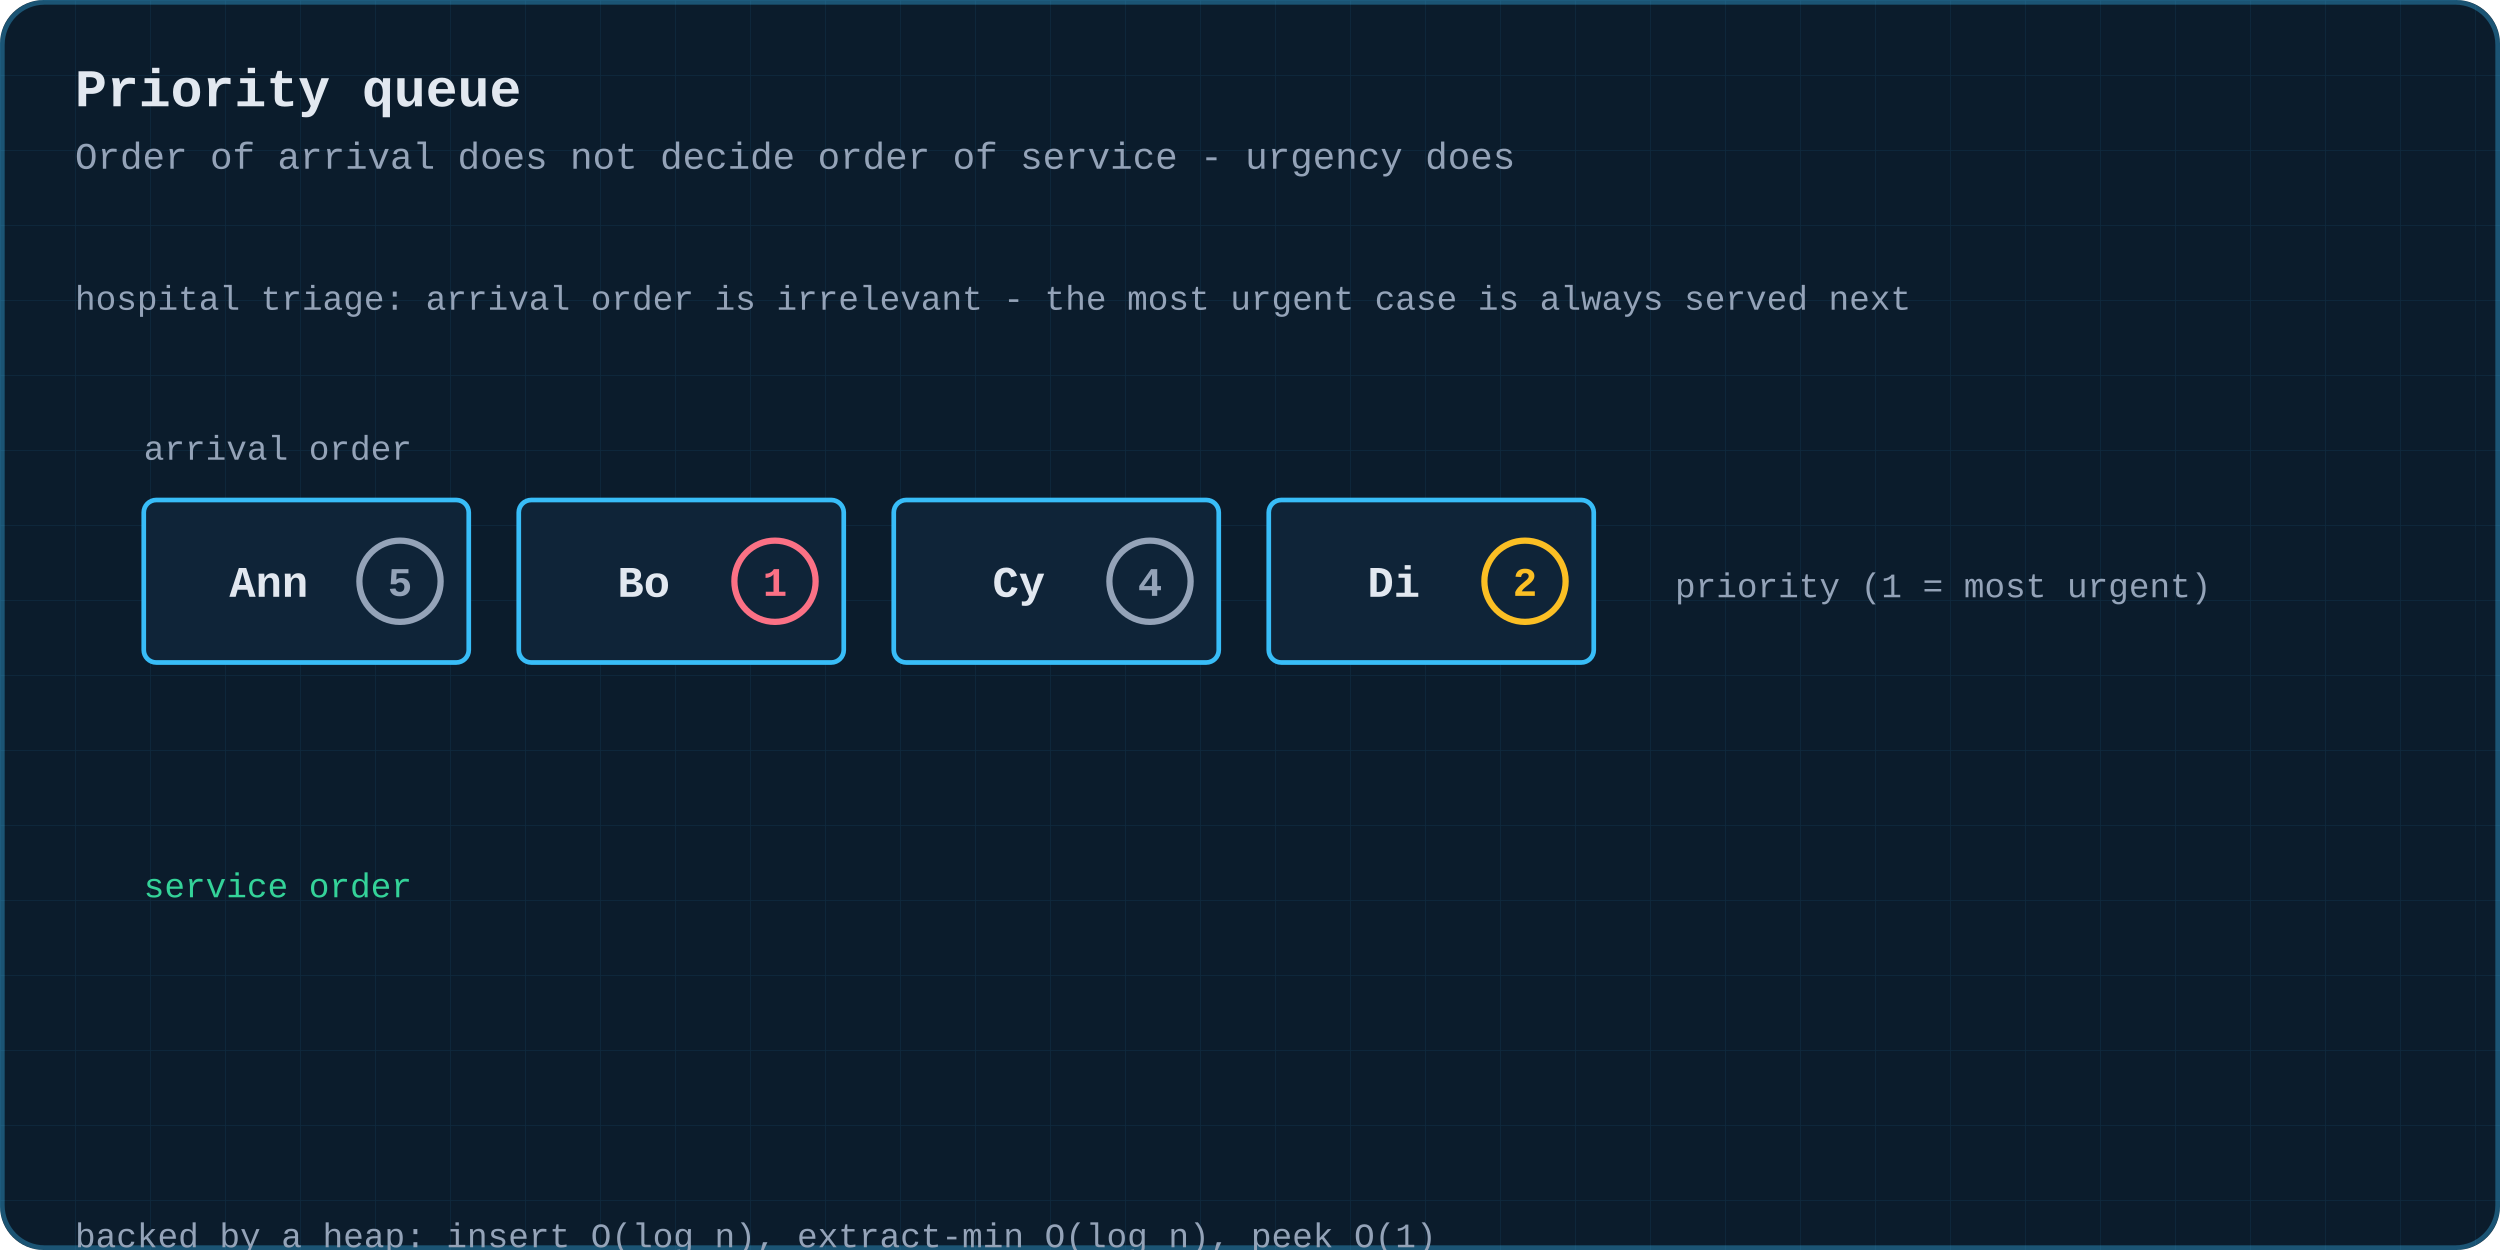
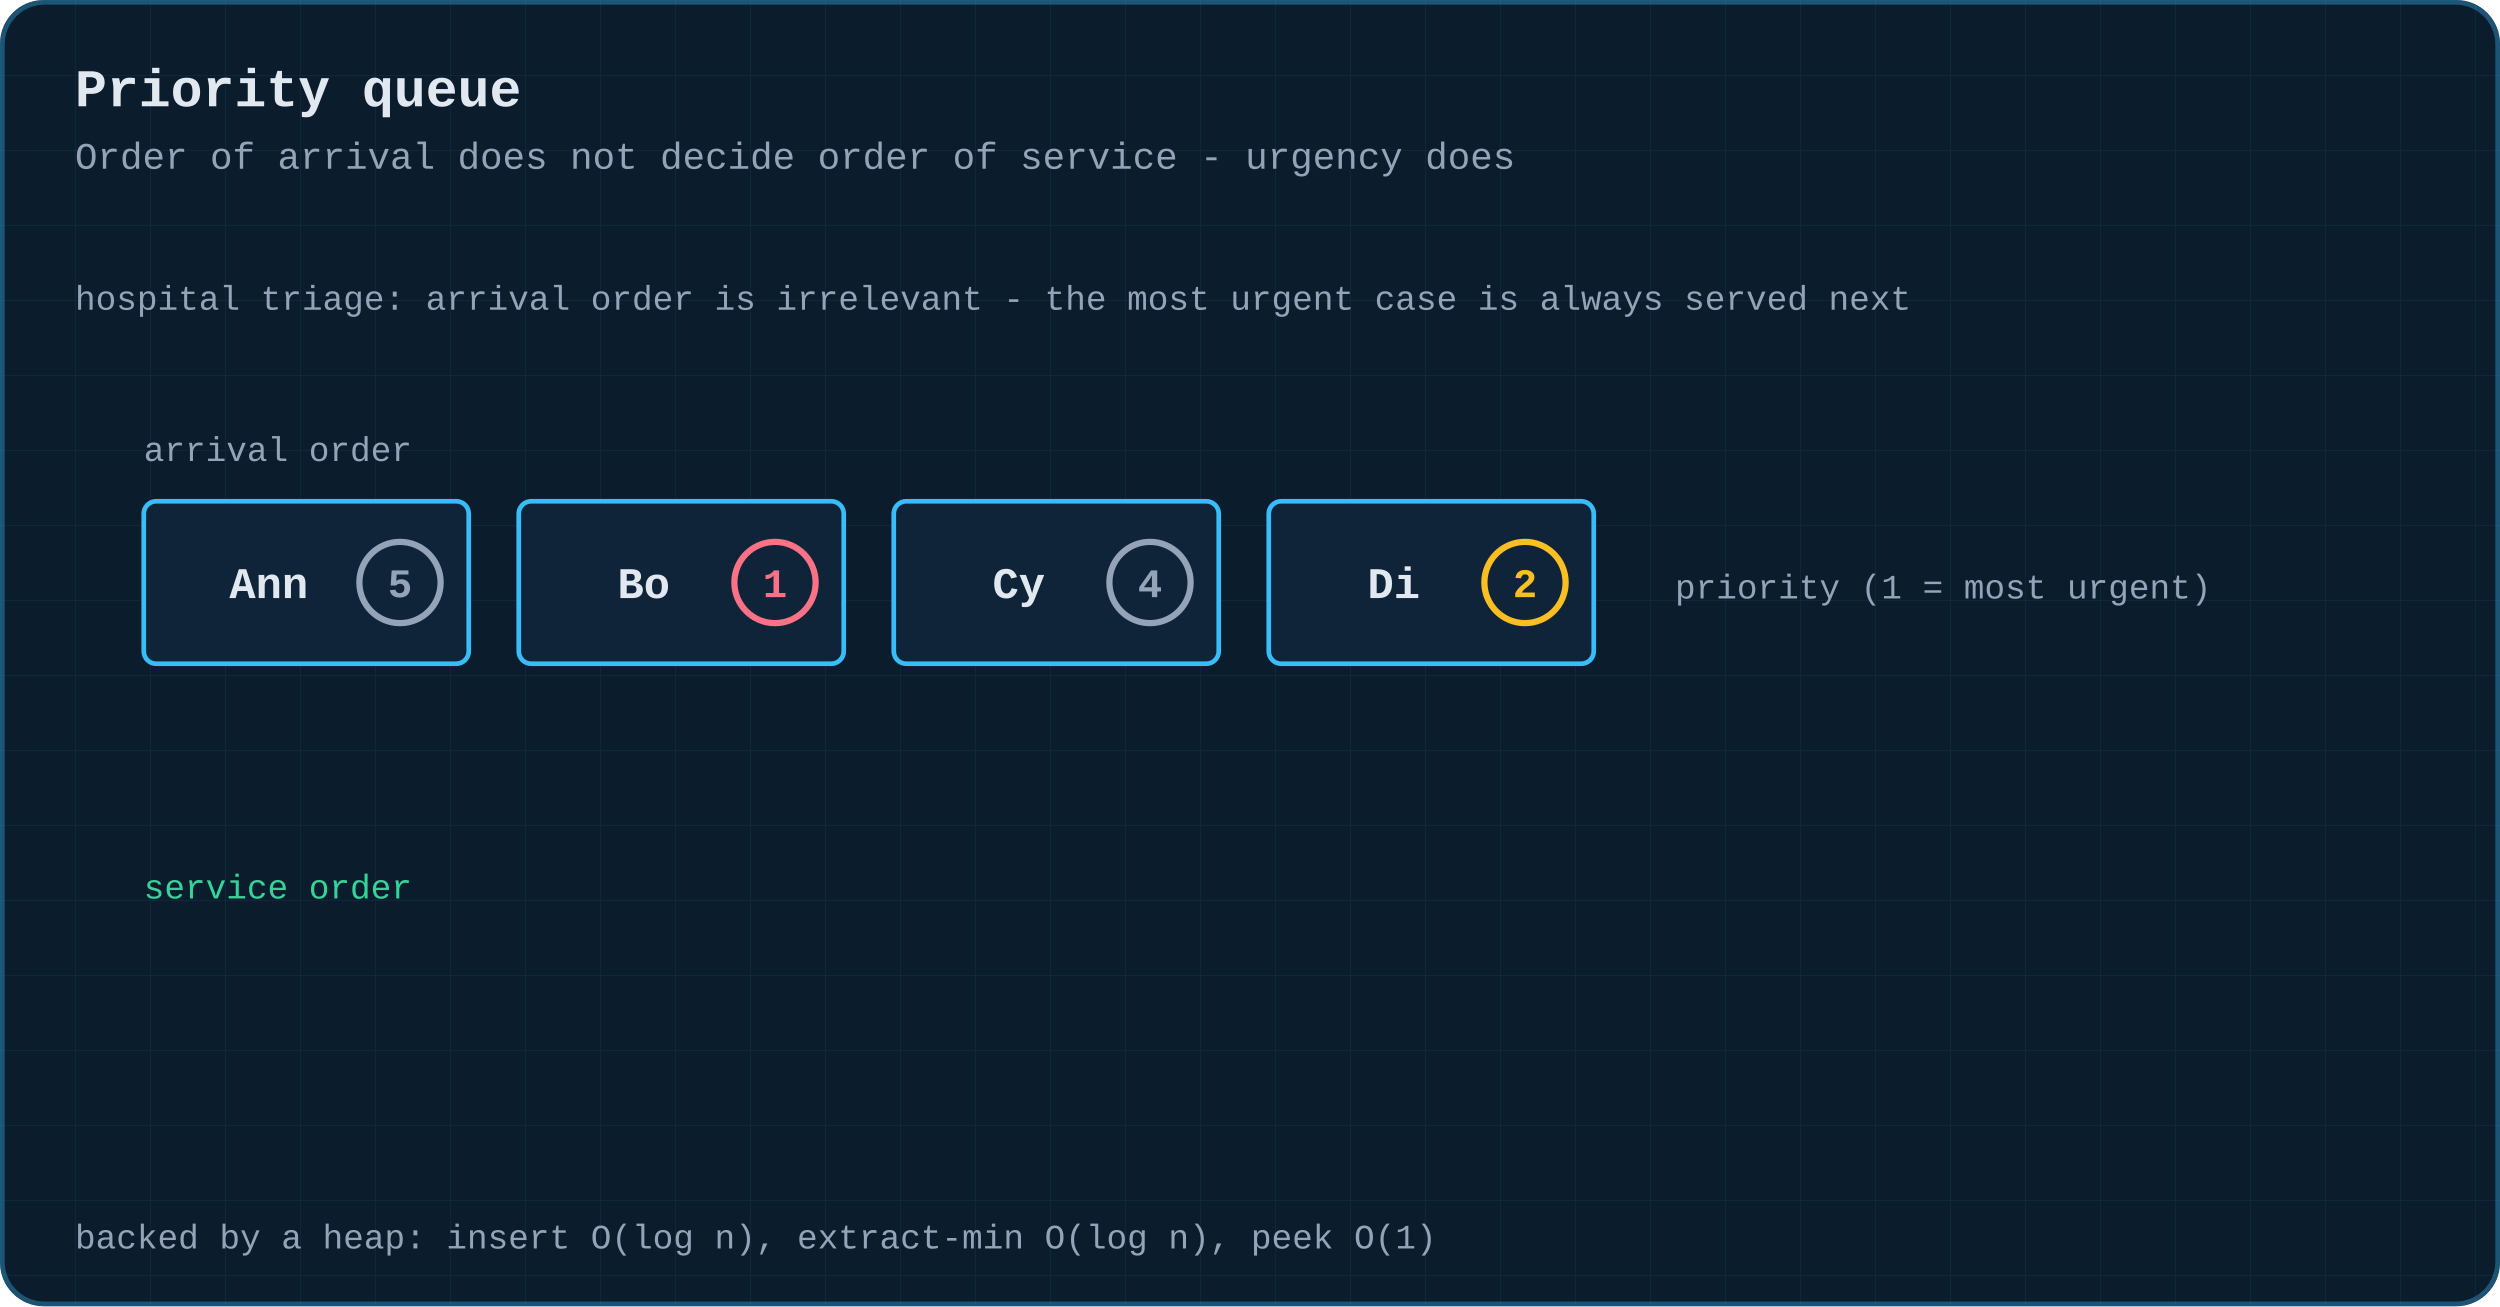
- <svg xmlns="http://www.w3.org/2000/svg" viewBox="0 0 800 400" width="800" height="400" role="img" aria-label="Animation: a priority queue reordering four arrivals so the most urgent is served first">
+ <svg xmlns="http://www.w3.org/2000/svg" viewBox="0 0 800 418" width="800" height="418" role="img" aria-label="Animation: a priority queue reordering four arrivals so the most urgent is served first">
  <defs>
    <pattern id="g" width="24" height="24" patternUnits="userSpaceOnUse">
      <path d="M24 0H0V24" fill="none" stroke="#38bdf8" stroke-width="0.5" opacity="0.09" />
    </pattern>
    <marker id="ar" viewBox="0 0 10 10" refX="9" refY="5" markerWidth="6" markerHeight="6" orient="auto-start-reverse">
      <path d="M0 0 L10 5 L0 10 z" fill="#38bdf8" />
    </marker>
    <marker id="ara" viewBox="0 0 10 10" refX="9" refY="5" markerWidth="6" markerHeight="6" orient="auto-start-reverse">
      <path d="M0 0 L10 5 L0 10 z" fill="#fbbf24" />
    </marker>
    <marker id="arg" viewBox="0 0 10 10" refX="9" refY="5" markerWidth="6" markerHeight="6" orient="auto-start-reverse">
      <path d="M0 0 L10 5 L0 10 z" fill="#34d399" />
    </marker>
  </defs>
  <style>
  text{font-family:ui-monospace, SFMono-Regular, Menlo, Consolas, 'Liberation Mono', monospace;dominant-baseline:middle}
  .title{fill:#e2e8f0;font-size:17px;font-weight:700;dominant-baseline:auto}
  .sub{fill:#94a3b8;font-size:12px;dominant-baseline:auto}
  .lbl{fill:#94a3b8;font-size:11px;text-anchor:middle}
  .lbl-l{fill:#94a3b8;font-size:11px}
  .val{fill:#e2e8f0;font-size:16px;text-anchor:middle;font-weight:600}
  .idx{fill:#64748b;font-size:10px;text-anchor:middle}
  .cell{fill:#0f2438;stroke:#38bdf8;stroke-width:1.5;rx:4}
  .step{fill:#fbbf24;font-size:12px;font-weight:700}
  .edge{stroke:#38bdf8;stroke-width:1.6;fill:none}
.oi{opacity:0}
#o0{animation:oi0 8s infinite}
  @keyframes oi0{0%{opacity:0;transform:translateY(-18px)} 10%{opacity:0;transform:translateY(-18px)} 18%{opacity:1;transform:translateY(0)} 94%{opacity:1;transform:translateY(0)} 99%{opacity:0;transform:translateY(-18px)}}
#o1{animation:oi1 8s infinite}
  @keyframes oi1{0%{opacity:0;transform:translateY(-18px)} 28%{opacity:0;transform:translateY(-18px)} 36%{opacity:1;transform:translateY(0)} 94%{opacity:1;transform:translateY(0)} 99%{opacity:0;transform:translateY(-18px)}}
#o2{animation:oi2 8s infinite}
  @keyframes oi2{0%{opacity:0;transform:translateY(-18px)} 46%{opacity:0;transform:translateY(-18px)} 54%{opacity:1;transform:translateY(0)} 94%{opacity:1;transform:translateY(0)} 99%{opacity:0;transform:translateY(-18px)}}
#o3{animation:oi3 8s infinite}
  @keyframes oi3{0%{opacity:0;transform:translateY(-18px)} 64%{opacity:0;transform:translateY(-18px)} 72%{opacity:1;transform:translateY(0)} 94%{opacity:1;transform:translateY(0)} 99%{opacity:0;transform:translateY(-18px)}}

  </style>
-   <rect x="0" y="0" width="800" height="400" rx="14" fill="#0b1c2c" />
-   <rect x="0" y="0" width="800" height="400" rx="14" fill="url(#g)" />
-   <rect x="0.75" y="0.75" width="798.5" height="398.5" rx="13.5" fill="none" stroke="#38bdf8" stroke-width="1.5" opacity="0.35" />
+   <rect x="0" y="0" width="800" height="418" rx="14" fill="#0b1c2c" />
+   <rect x="0" y="0" width="800" height="418" rx="14" fill="url(#g)" />
+   <rect x="0.75" y="0.75" width="798.5" height="416.5" rx="13.5" fill="none" stroke="#38bdf8" stroke-width="1.5" opacity="0.35" />
  <text class="title" x="24" y="34">Priority queue</text>
  <text class="sub" x="24" y="54">Order of arrival does not decide order of service - urgency does</text>
-   <text class="lbl-l" x="24" y="96">hospital triage: arrival order is irrelevant - the most urgent case is always served next</text>
-   <text class="lbl-l" x="46" y="144" style="fill:#94a3b8">arrival order</text>
-   <rect class="cell" x="46" y="160" width="104" height="52" style="stroke:#38bdf8" />
-   <text class="val" x="86" y="187" style="font-size:14">Ann</text>
-   <circle cx="128" cy="186" r="13" fill="none" stroke="#94a3b8" stroke-width="2" />
-   <text class="val" x="128" y="187" style="fill:#94a3b8;font-size:13">5</text>
-   <rect class="cell" x="166" y="160" width="104" height="52" style="stroke:#38bdf8" />
-   <text class="val" x="206" y="187" style="font-size:14">Bo</text>
-   <circle cx="248" cy="186" r="13" fill="none" stroke="#fb7185" stroke-width="2" />
-   <text class="val" x="248" y="187" style="fill:#fb7185;font-size:13">1</text>
-   <rect class="cell" x="286" y="160" width="104" height="52" style="stroke:#38bdf8" />
-   <text class="val" x="326" y="187" style="font-size:14">Cy</text>
-   <circle cx="368" cy="186" r="13" fill="none" stroke="#94a3b8" stroke-width="2" />
-   <text class="val" x="368" y="187" style="fill:#94a3b8;font-size:13">4</text>
-   <rect class="cell" x="406" y="160" width="104" height="52" style="stroke:#38bdf8" />
-   <text class="val" x="446" y="187" style="font-size:14">Di</text>
-   <circle cx="488" cy="186" r="13" fill="none" stroke="#fbbf24" stroke-width="2" />
-   <text class="val" x="488" y="187" style="fill:#fbbf24;font-size:13">2</text>
-   <text class="lbl-l" x="536" y="188" style="fill:#94a3b8">priority (1 = most urgent)</text>
-   <text class="lbl-l" x="46" y="284" style="fill:#34d399">service order</text>
-   <g id="o0" class="oi">
-     <rect class="cell" x="46" y="300" width="104" height="52" style="stroke:#34d399" />
-     <text class="val" x="86" y="327" style="fill:#34d399;font-size:14">Bo</text>
-     <circle cx="128" cy="326" r="13" fill="none" stroke="#34d399" stroke-width="2" />
-     <text class="val" x="128" y="327" style="fill:#34d399;font-size:13">1</text>
+   <text class="lbl-l hdrline" x="24" y="96">hospital triage: arrival order is irrelevant - the most urgent case is always served next</text>
+   <g transform="translate(0,0.4)">
+     <text class="lbl-l" x="46" y="144" style="fill:#94a3b8">arrival order</text>
+     <rect class="cell" x="46" y="160" width="104" height="52" style="stroke:#38bdf8" />
+     <text class="val" x="86" y="187" style="font-size:14">Ann</text>
+     <circle cx="128" cy="186" r="13" fill="none" stroke="#94a3b8" stroke-width="2" />
+     <text class="val" x="128" y="187" style="fill:#94a3b8;font-size:13">5</text>
+     <rect class="cell" x="166" y="160" width="104" height="52" style="stroke:#38bdf8" />
+     <text class="val" x="206" y="187" style="font-size:14">Bo</text>
+     <circle cx="248" cy="186" r="13" fill="none" stroke="#fb7185" stroke-width="2" />
+     <text class="val" x="248" y="187" style="fill:#fb7185;font-size:13">1</text>
+     <rect class="cell" x="286" y="160" width="104" height="52" style="stroke:#38bdf8" />
+     <text class="val" x="326" y="187" style="font-size:14">Cy</text>
+     <circle cx="368" cy="186" r="13" fill="none" stroke="#94a3b8" stroke-width="2" />
+     <text class="val" x="368" y="187" style="fill:#94a3b8;font-size:13">4</text>
+     <rect class="cell" x="406" y="160" width="104" height="52" style="stroke:#38bdf8" />
+     <text class="val" x="446" y="187" style="font-size:14">Di</text>
+     <circle cx="488" cy="186" r="13" fill="none" stroke="#fbbf24" stroke-width="2" />
+     <text class="val" x="488" y="187" style="fill:#fbbf24;font-size:13">2</text>
+     <text class="lbl-l" x="536" y="188" style="fill:#94a3b8">priority (1 = most urgent)</text>
+     <text class="lbl-l" x="46" y="284" style="fill:#34d399">service order</text>
+     <g id="o0" class="oi">
+       <rect class="cell" x="46" y="300" width="104" height="52" style="stroke:#34d399" />
+       <text class="val" x="86" y="327" style="fill:#34d399;font-size:14">Bo</text>
+       <circle cx="128" cy="326" r="13" fill="none" stroke="#34d399" stroke-width="2" />
+       <text class="val" x="128" y="327" style="fill:#34d399;font-size:13">1</text>
+     </g>
+     <g id="o1" class="oi">
+       <rect class="cell" x="166" y="300" width="104" height="52" style="stroke:#34d399" />
+       <text class="val" x="206" y="327" style="fill:#34d399;font-size:14">Di</text>
+       <circle cx="248" cy="326" r="13" fill="none" stroke="#34d399" stroke-width="2" />
+       <text class="val" x="248" y="327" style="fill:#34d399;font-size:13">2</text>
+     </g>
+     <g id="o2" class="oi">
+       <rect class="cell" x="286" y="300" width="104" height="52" style="stroke:#34d399" />
+       <text class="val" x="326" y="327" style="fill:#34d399;font-size:14">Cy</text>
+       <circle cx="368" cy="326" r="13" fill="none" stroke="#34d399" stroke-width="2" />
+       <text class="val" x="368" y="327" style="fill:#34d399;font-size:13">4</text>
+     </g>
+     <g id="o3" class="oi">
+       <rect class="cell" x="406" y="300" width="104" height="52" style="stroke:#34d399" />
+       <text class="val" x="446" y="327" style="fill:#34d399;font-size:14">Ann</text>
+       <circle cx="488" cy="326" r="13" fill="none" stroke="#34d399" stroke-width="2" />
+       <text class="val" x="488" y="327" style="fill:#34d399;font-size:13">5</text>
+     </g>
+     <text class="lbl-l" x="24" y="396" style="fill:#94a3b8">backed by a heap: insert O(log n), extract-min O(log n), peek O(1)</text>
  </g>
-   <g id="o1" class="oi">
-     <rect class="cell" x="166" y="300" width="104" height="52" style="stroke:#34d399" />
-     <text class="val" x="206" y="327" style="fill:#34d399;font-size:14">Di</text>
-     <circle cx="248" cy="326" r="13" fill="none" stroke="#34d399" stroke-width="2" />
-     <text class="val" x="248" y="327" style="fill:#34d399;font-size:13">2</text>
-   </g>
-   <g id="o2" class="oi">
-     <rect class="cell" x="286" y="300" width="104" height="52" style="stroke:#34d399" />
-     <text class="val" x="326" y="327" style="fill:#34d399;font-size:14">Cy</text>
-     <circle cx="368" cy="326" r="13" fill="none" stroke="#34d399" stroke-width="2" />
-     <text class="val" x="368" y="327" style="fill:#34d399;font-size:13">4</text>
-   </g>
-   <g id="o3" class="oi">
-     <rect class="cell" x="406" y="300" width="104" height="52" style="stroke:#34d399" />
-     <text class="val" x="446" y="327" style="fill:#34d399;font-size:14">Ann</text>
-     <circle cx="488" cy="326" r="13" fill="none" stroke="#34d399" stroke-width="2" />
-     <text class="val" x="488" y="327" style="fill:#34d399;font-size:13">5</text>
-   </g>
-   <text class="lbl-l" x="24" y="396" style="fill:#94a3b8">backed by a heap: insert O(log n), extract-min O(log n), peek O(1)</text>
</svg>
